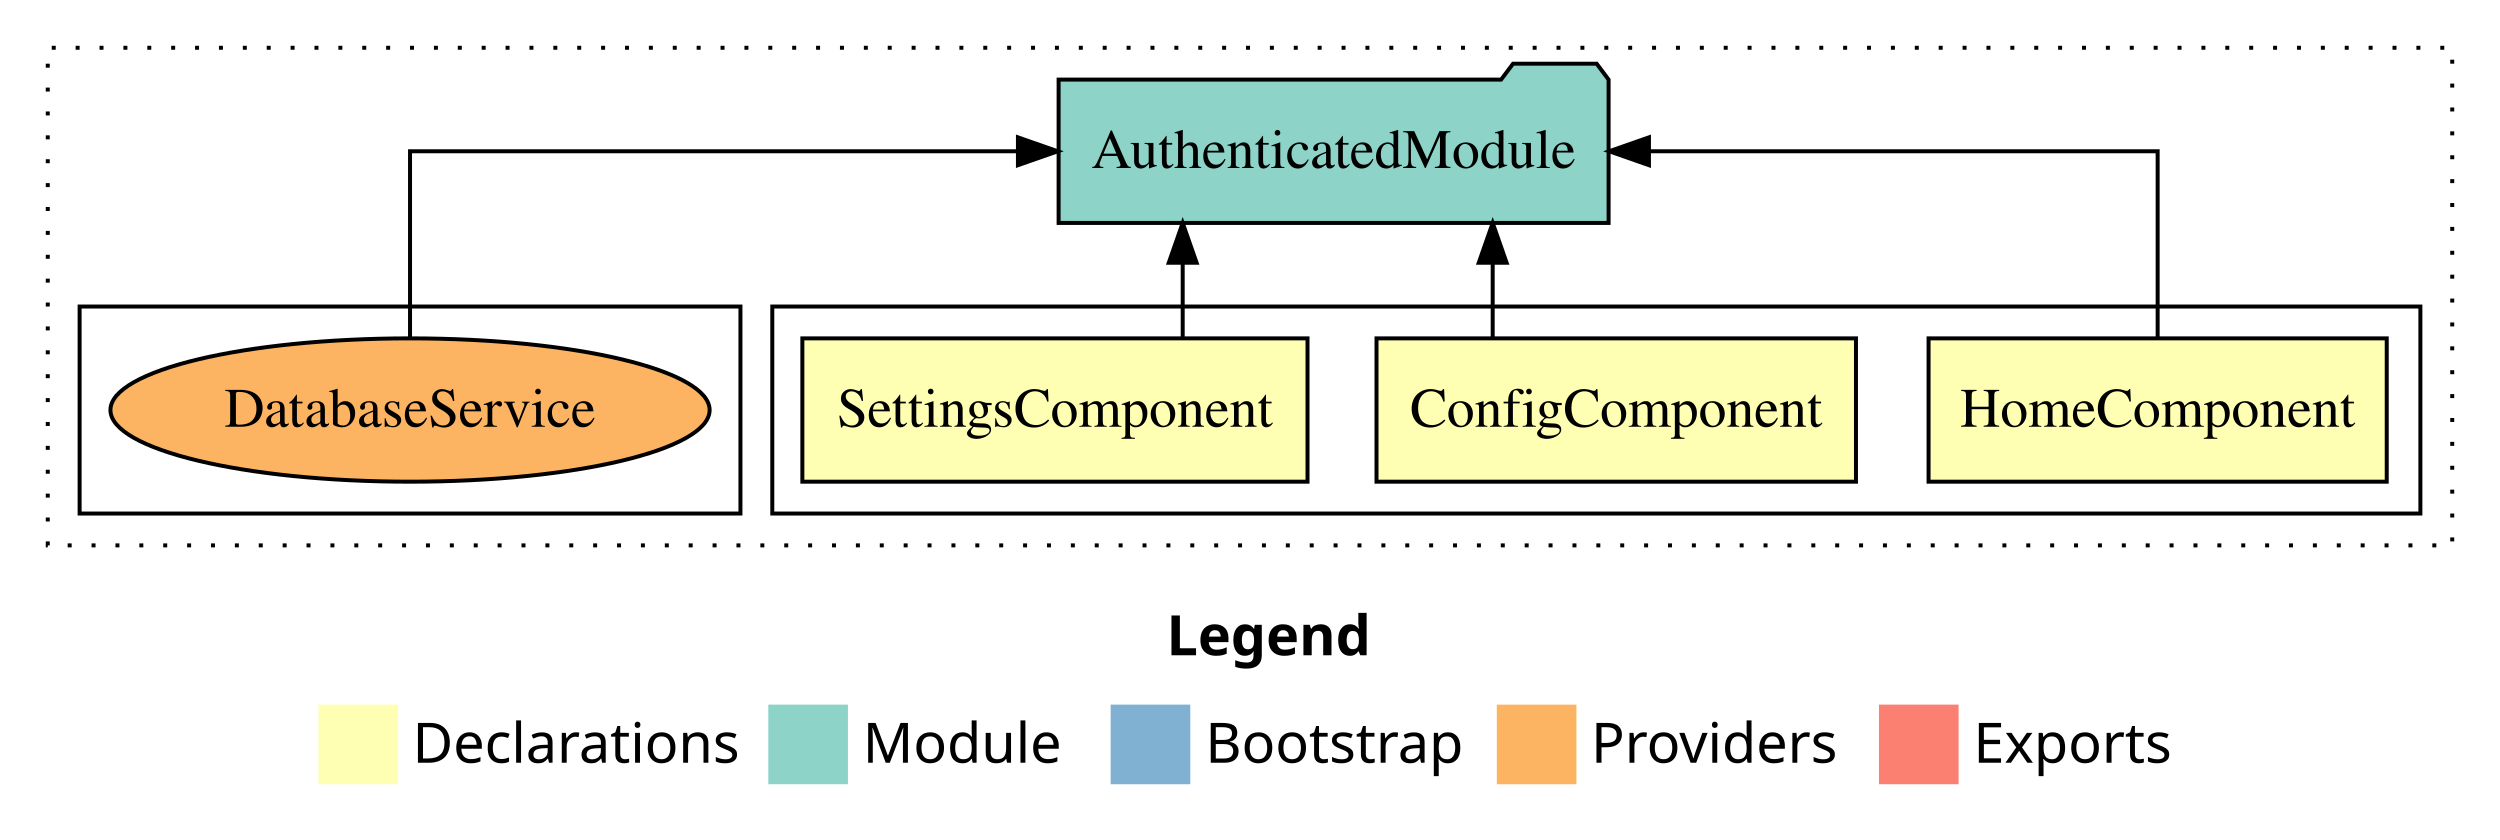
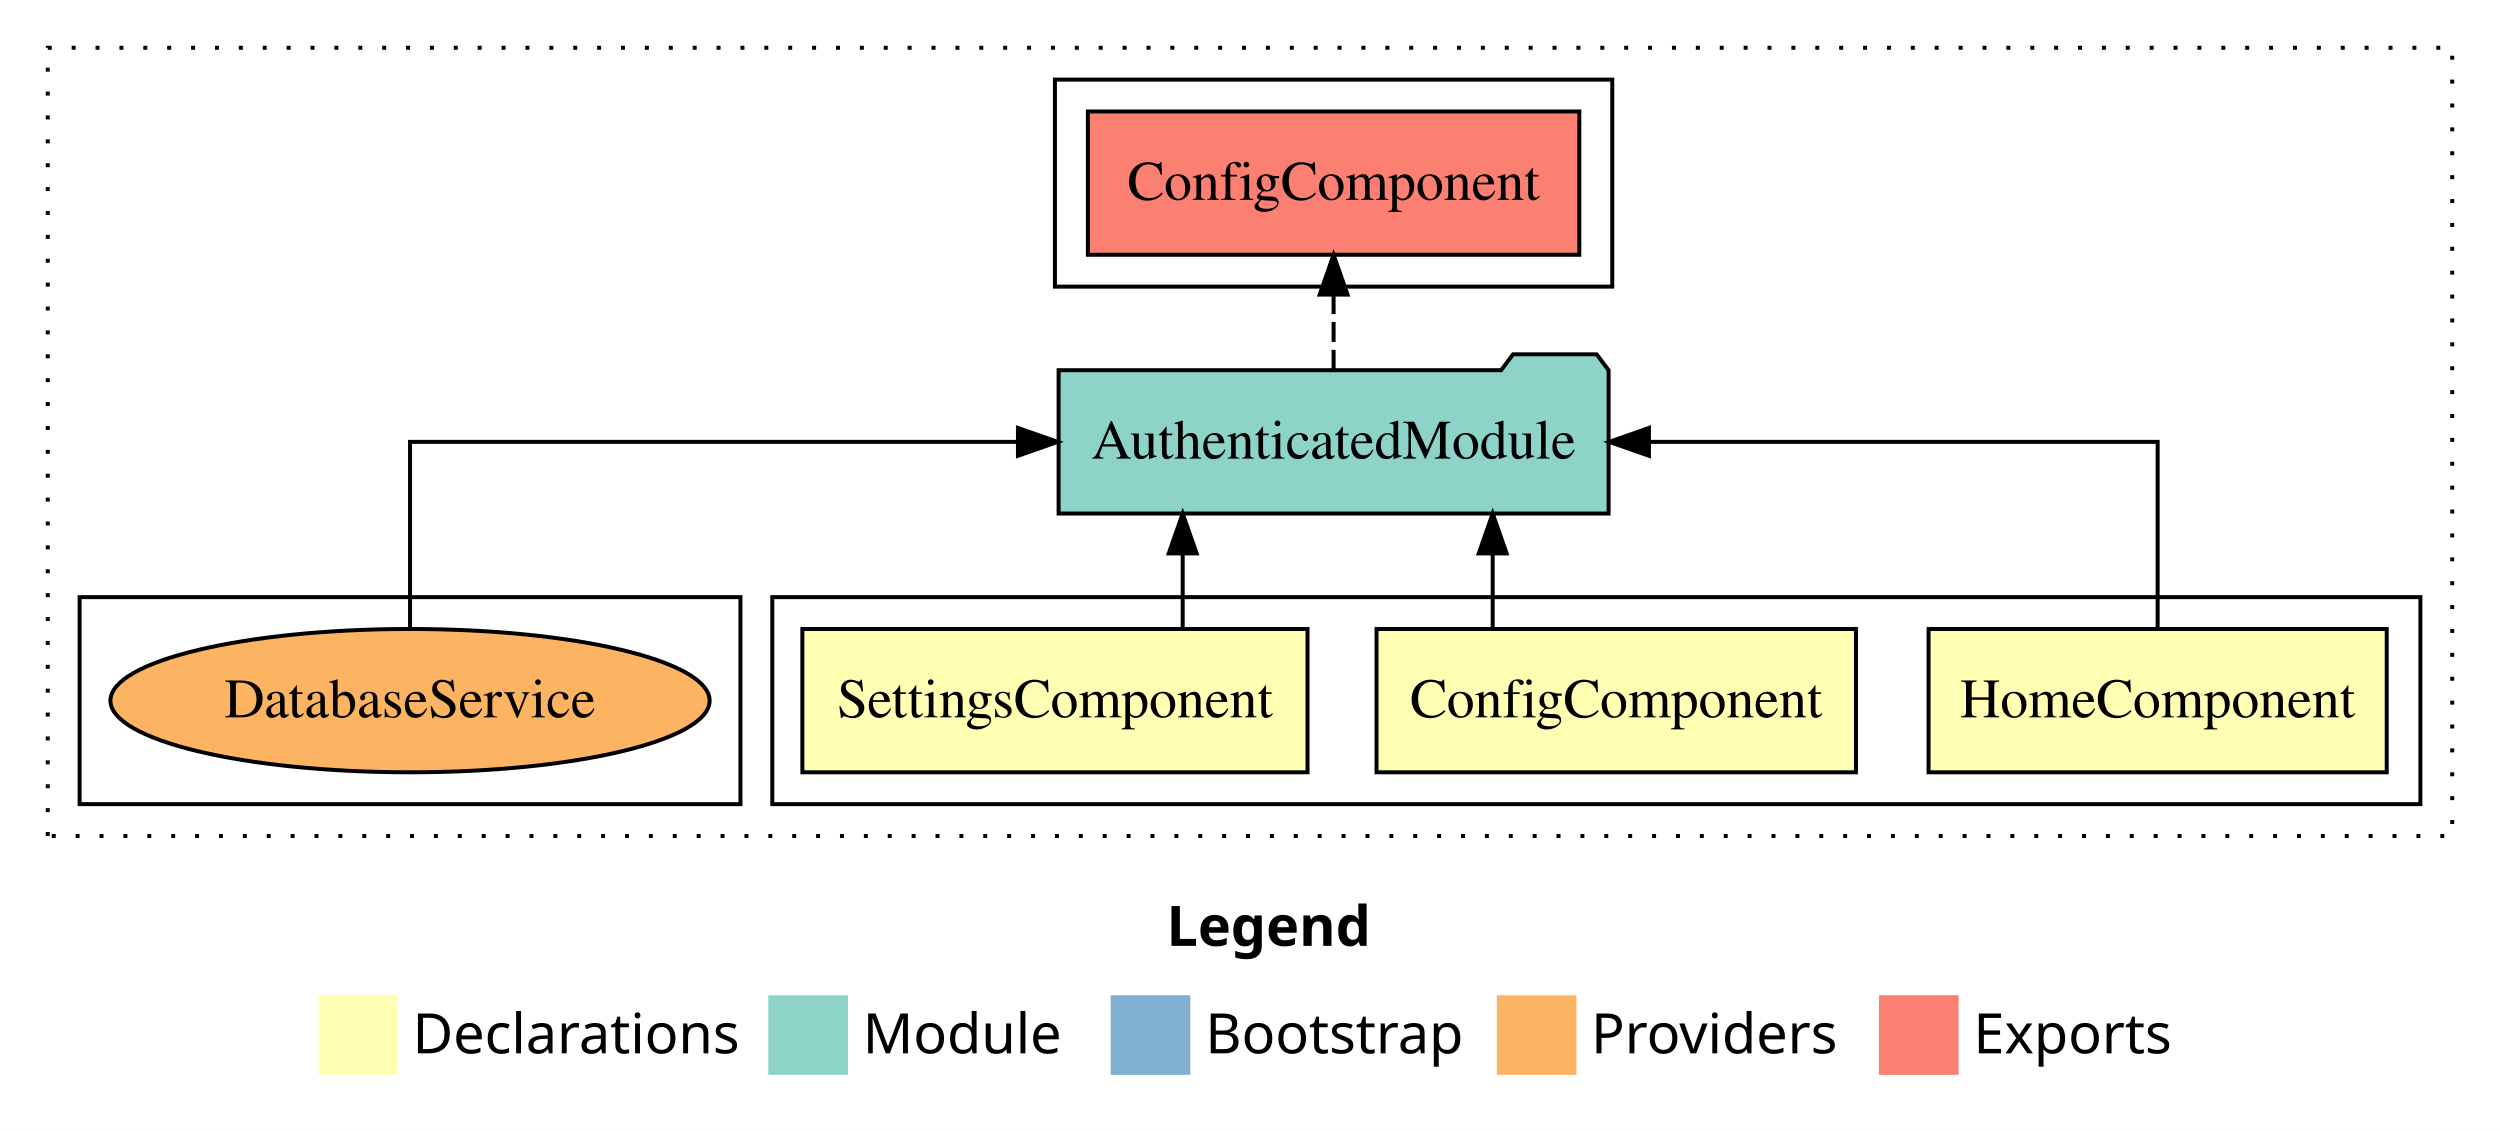
- <svg xmlns="http://www.w3.org/2000/svg" width="628pt" height="211pt" viewBox="0.00 0.00 628.00 211.00">
-   <g id="graph0" class="graph" transform="scale(1 1) rotate(0) translate(4 207)">
-     <polygon fill="#ffffff" stroke="transparent" points="-4,4 -4,-207 624,-207 624,4 -4,4" />
+ <svg xmlns="http://www.w3.org/2000/svg" width="628pt" height="284pt" viewBox="0.00 0.00 628.00 284.00">
+   <g id="graph0" class="graph" transform="scale(1 1) rotate(0) translate(4 280)">
+     <polygon fill="#ffffff" stroke="transparent" points="-4,4 -4,-280 624,-280 624,4 -4,4" />
    <text text-anchor="start" x="289.009" y="-42.4" font-family="sans-serif" font-weight="bold" font-size="14.00" fill="#000000">Legend</text>
    <polygon fill="#ffffb3" stroke="transparent" points="76,-10 76,-30 96,-30 96,-10 76,-10" />
    <text text-anchor="start" x="99.629" y="-15.4" font-family="sans-serif" font-size="14.00" fill="#000000">  Declarations</text>
    <polygon fill="#8dd3c7" stroke="transparent" points="189,-10 189,-30 209,-30 209,-10 189,-10" />
    <text text-anchor="start" x="212.725" y="-15.4" font-family="sans-serif" font-size="14.00" fill="#000000">  Module</text>
    <polygon fill="#80b1d3" stroke="transparent" points="275,-10 275,-30 295,-30 295,-10 275,-10" />
    <text text-anchor="start" x="298.781" y="-15.4" font-family="sans-serif" font-size="14.00" fill="#000000">  Bootstrap</text>
    <polygon fill="#fdb462" stroke="transparent" points="372,-10 372,-30 392,-30 392,-10 372,-10" />
    <text text-anchor="start" x="395.673" y="-15.4" font-family="sans-serif" font-size="14.00" fill="#000000">  Providers</text>
    <polygon fill="#fb8072" stroke="transparent" points="468,-10 468,-30 488,-30 488,-10 468,-10" />
    <text text-anchor="start" x="491.726" y="-15.4" font-family="sans-serif" font-size="14.00" fill="#000000">  Exports</text>
    <g id="clust1" class="cluster">
-       <polygon fill="none" stroke="#000000" stroke-dasharray="1,5" points="8,-70 8,-195 612,-195 612,-70 8,-70" />
+       <polygon fill="none" stroke="#000000" stroke-dasharray="1,5" points="8,-70 8,-268 612,-268 612,-70 8,-70" />
    </g>
    <g id="clust2" class="cluster">
      <polygon fill="none" stroke="#000000" points="190,-78 190,-130 604,-130 604,-78 190,-78" />
+     </g>
+     <g id="clust7" class="cluster">
+       <polygon fill="none" stroke="#000000" points="261,-208 261,-260 401,-260 401,-208 261,-208" />
    </g>
    <g id="clust9" class="cluster">
      <polygon fill="none" stroke="#000000" points="16,-78 16,-130 182,-130 182,-78 16,-78" />
    </g>
    <g id="node1" class="node">
      <polygon fill="#ffffb3" stroke="#000000" points="595.545,-122 480.455,-122 480.455,-86 595.545,-86 595.545,-122" />
      <text text-anchor="middle" x="538" y="-99.8" font-family="Times,serif" font-size="14.00" fill="#000000">HomeComponent</text>
    </g>
    <g id="node4" class="node">
      <polygon fill="#8dd3c7" stroke="#000000" points="400.077,-187 397.077,-191 376.077,-191 373.077,-187 261.923,-187 261.923,-151 400.077,-151 400.077,-187" />
      <text text-anchor="middle" x="331" y="-164.8" font-family="Times,serif" font-size="14.00" fill="#000000">AuthenticatedModule</text>
    </g>
    <g id="edge1" class="edge">
      <path fill="none" stroke="#000000" d="M538,-122.106C538,-141.339 538,-169 538,-169 538,-169 410.216,-169 410.216,-169" />
      <polygon fill="#000000" stroke="#000000" points="410.216,-165.5 400.216,-169 410.216,-172.5 410.216,-165.5" />
    </g>
    <g id="node2" class="node">
      <polygon fill="#ffffb3" stroke="#000000" points="462.22,-122 341.78,-122 341.78,-86 462.22,-86 462.22,-122" />
      <text text-anchor="middle" x="402" y="-99.8" font-family="Times,serif" font-size="14.00" fill="#000000">ConfigComponent</text>
    </g>
    <g id="edge2" class="edge">
      <path fill="none" stroke="#000000" d="M370.964,-122.106C370.964,-122.106 370.964,-140.991 370.964,-140.991" />
      <polygon fill="#000000" stroke="#000000" points="367.464,-140.991 370.964,-150.991 374.464,-140.991 367.464,-140.991" />
    </g>
    <g id="node3" class="node">
      <polygon fill="#ffffb3" stroke="#000000" points="324.447,-122 197.553,-122 197.553,-86 324.447,-86 324.447,-122" />
      <text text-anchor="middle" x="261" y="-99.8" font-family="Times,serif" font-size="14.00" fill="#000000">SettingsComponent</text>
    </g>
    <g id="edge3" class="edge">
      <path fill="none" stroke="#000000" d="M293.092,-122.106C293.092,-122.106 293.092,-140.991 293.092,-140.991" />
      <polygon fill="#000000" stroke="#000000" points="289.592,-140.991 293.092,-150.991 296.592,-140.991 289.592,-140.991" />
    </g>
    <g id="node5" class="node">
+       <polygon fill="#fb8072" stroke="#000000" points="392.721,-252 269.279,-252 269.279,-216 392.721,-216 392.721,-252" />
+       <text text-anchor="middle" x="331" y="-229.8" font-family="Times,serif" font-size="14.00" fill="#000000">ConfigComponent </text>
+     </g>
+     <g id="edge4" class="edge">
+       <path fill="none" stroke="#000000" stroke-dasharray="5,2" d="M331,-187.106C331,-187.106 331,-205.991 331,-205.991" />
+       <polygon fill="#000000" stroke="#000000" points="327.5,-205.991 331,-215.991 334.5,-205.991 327.5,-205.991" />
+     </g>
+     <g id="node6" class="node">
      <ellipse fill="#fdb462" stroke="#000000" cx="99" cy="-104" rx="75.256" ry="18" />
      <text text-anchor="middle" x="99" y="-99.8" font-family="Times,serif" font-size="14.00" fill="#000000">DatabaseService</text>
    </g>
-     <g id="edge4" class="edge">
+     <g id="edge5" class="edge">
      <path fill="none" stroke="#000000" d="M99,-122.106C99,-141.339 99,-169 99,-169 99,-169 251.707,-169 251.707,-169" />
      <polygon fill="#000000" stroke="#000000" points="251.707,-172.5 261.707,-169 251.707,-165.5 251.707,-172.5" />
    </g>
  </g>
</svg>
